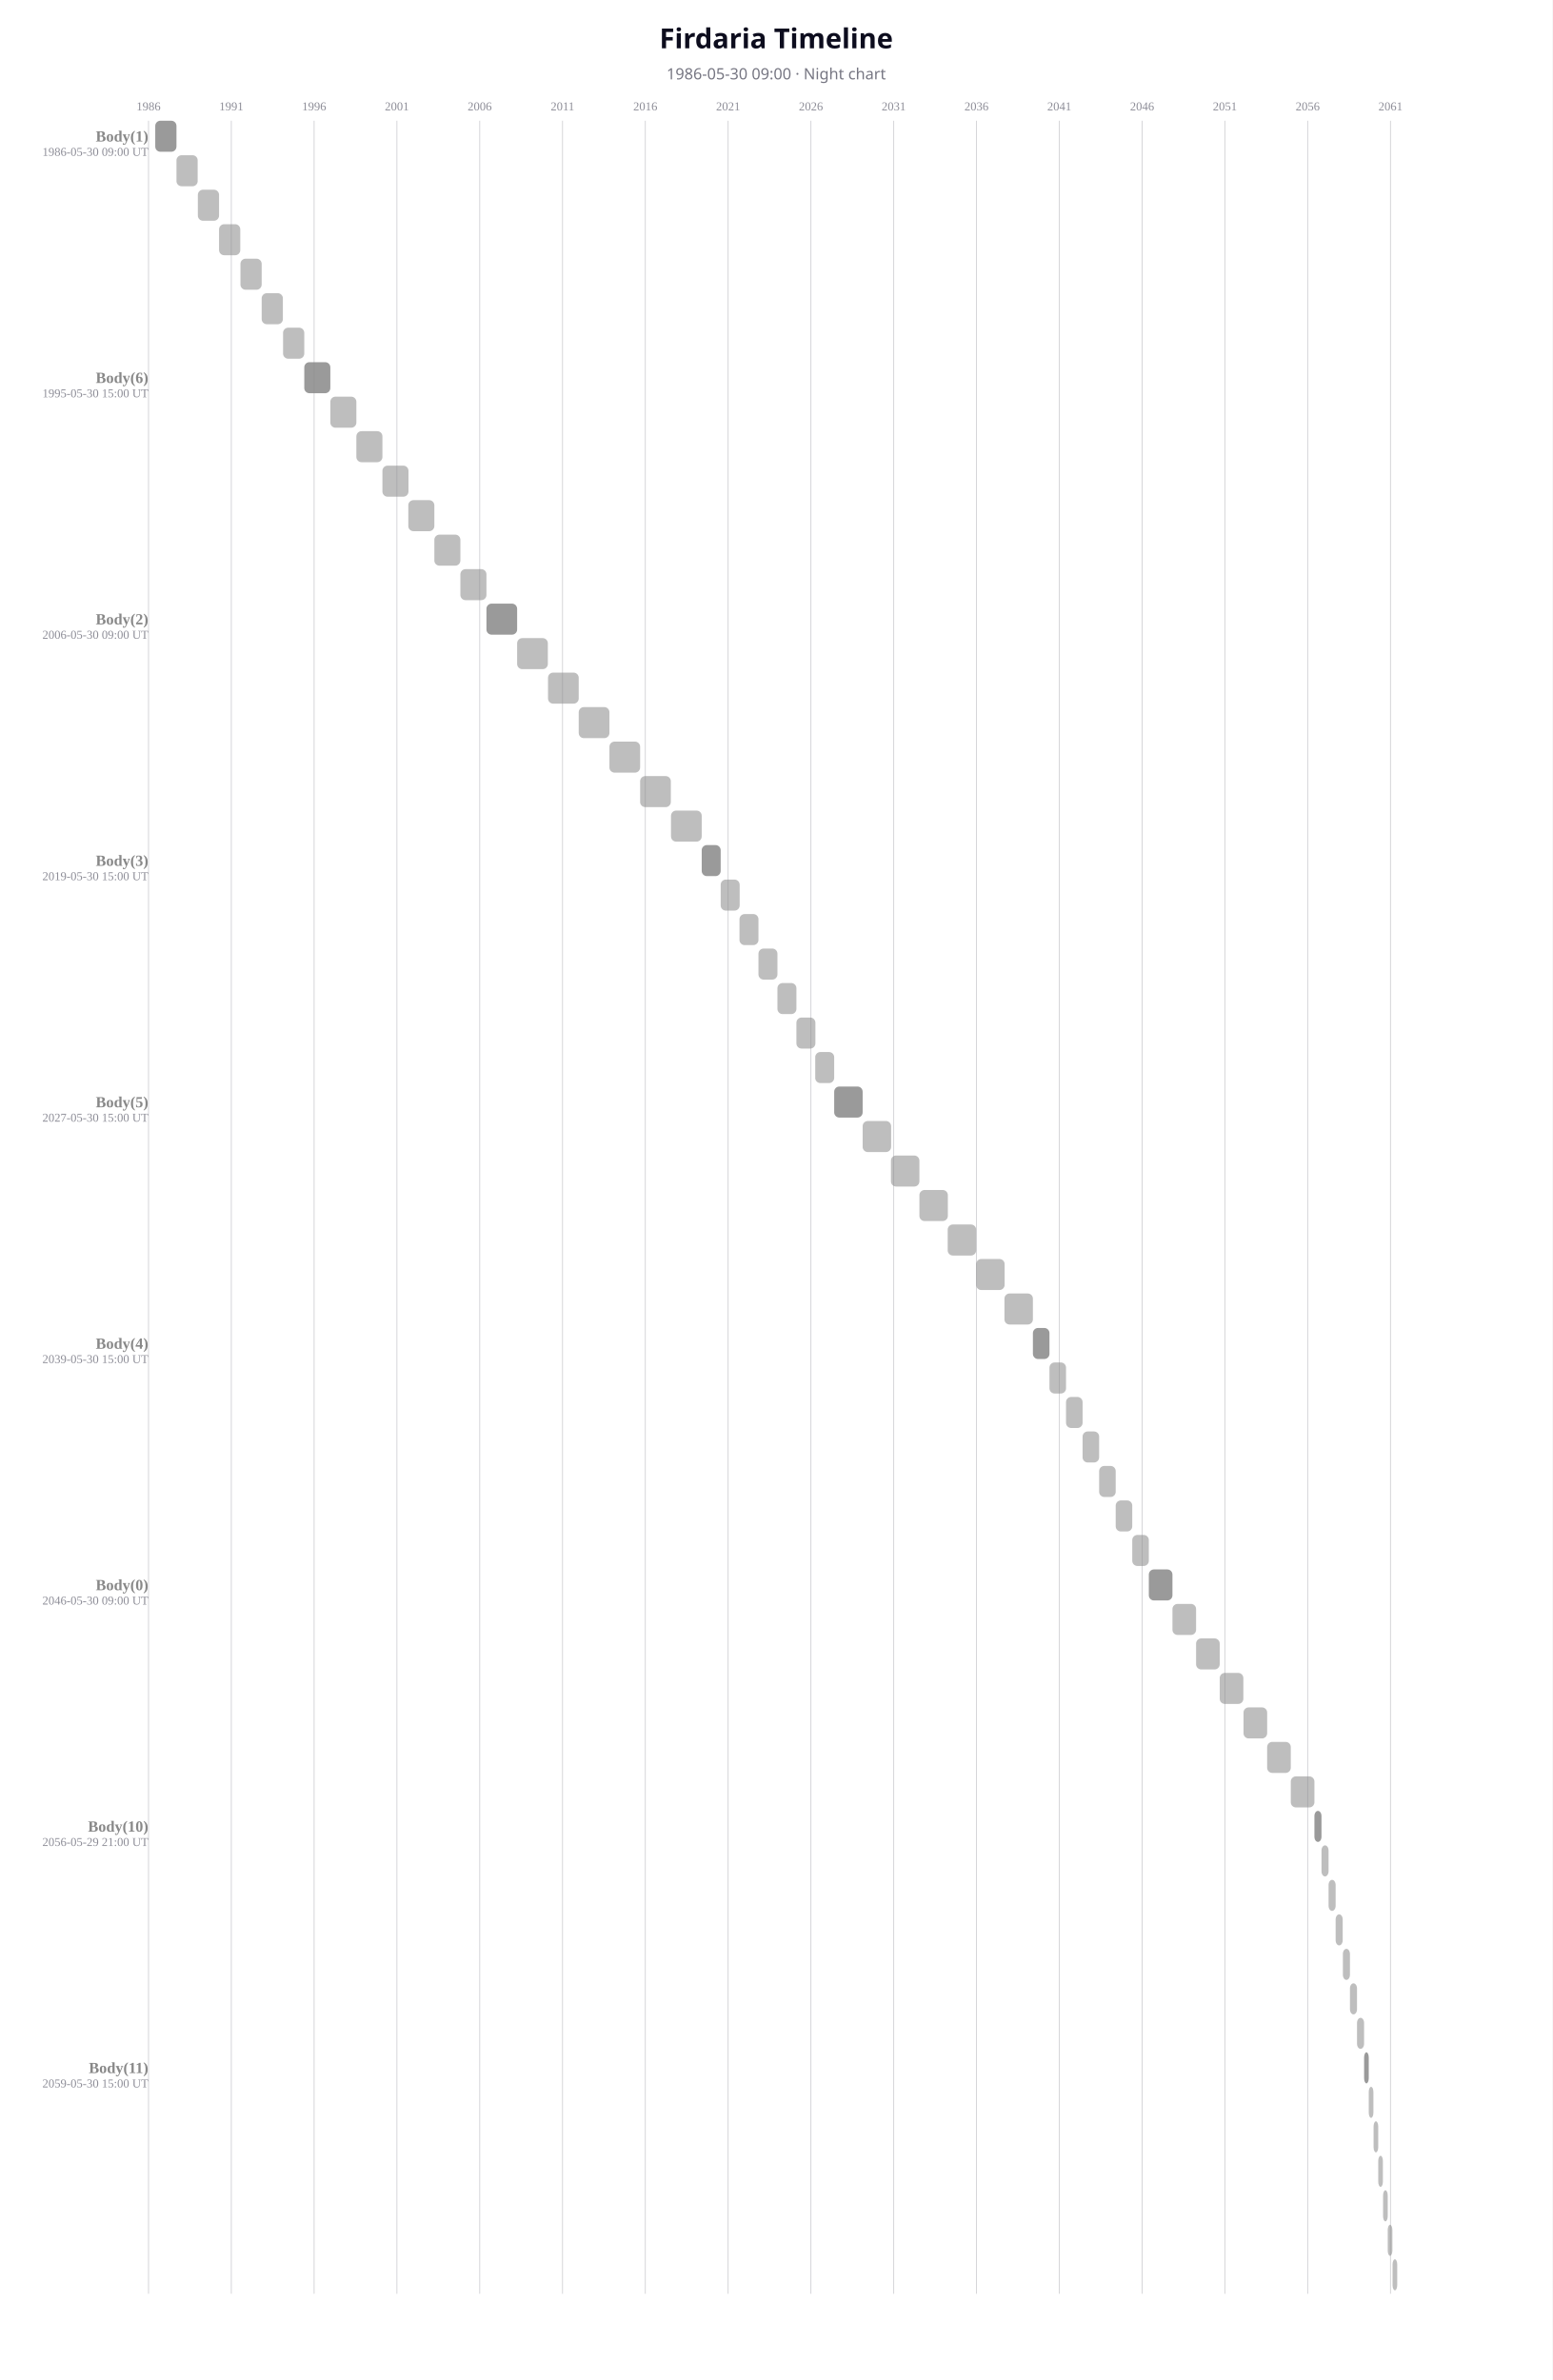
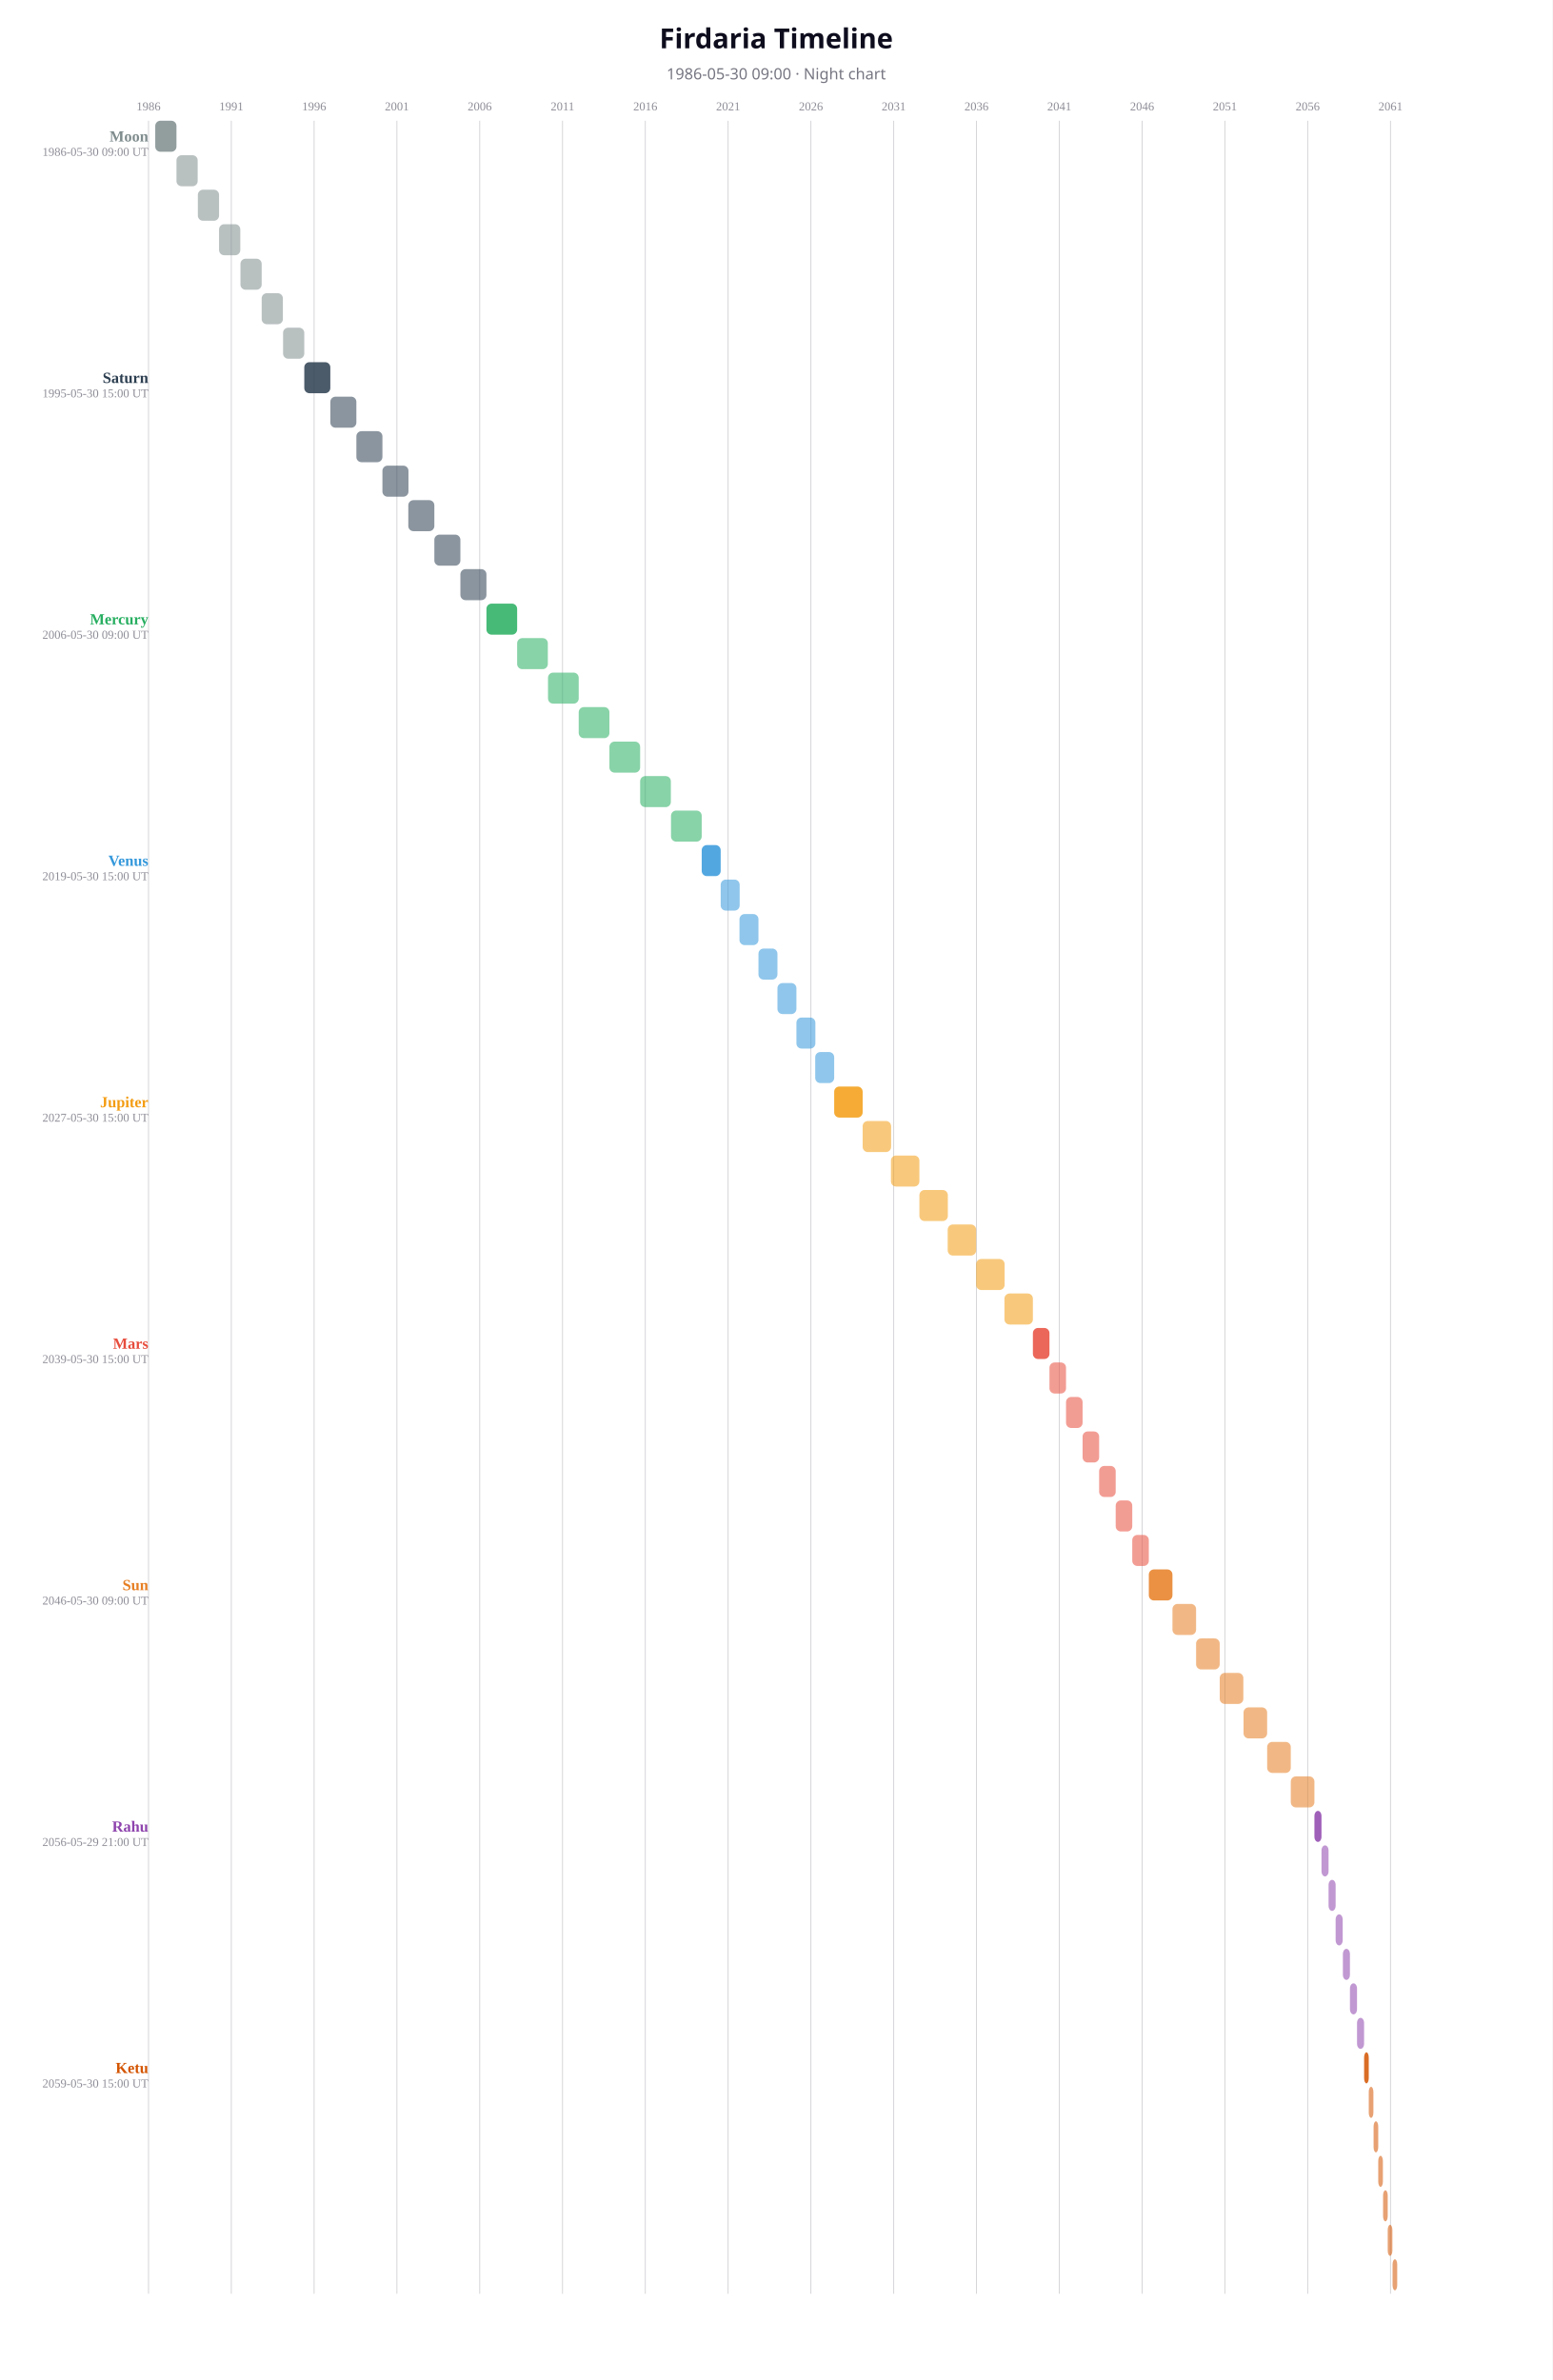
<svg xmlns="http://www.w3.org/2000/svg" viewBox="0 0 900 1380" width="900" height="1380">
  <rect width="900" height="1380" fill="#ffffff" />
  <text x="450" y="28" text-anchor="middle" font-size="16" font-weight="600" font-family="'Segoe UI',system-ui,sans-serif" fill="#0d0d1e">Firdaria Timeline</text>
  <text x="450" y="46" text-anchor="middle" font-size="9" font-family="'Segoe UI',system-ui,sans-serif" fill="#1a1a2e" opacity=".6">1986-05-30 09:00  ·  Night chart</text>
  <line x1="86.1" y1="70.0" x2="86.1" y2="1330.0" stroke="#1a1a2e" stroke-width="0.5" opacity=".2" />
  <text x="86.1" y="64.0" text-anchor="middle" font-size="7" fill="#1a1a2e" opacity=".5">1986</text>
  <line x1="134.1" y1="70.0" x2="134.1" y2="1330.0" stroke="#1a1a2e" stroke-width="0.5" opacity=".2" />
  <text x="134.1" y="64.0" text-anchor="middle" font-size="7" fill="#1a1a2e" opacity=".5">1991</text>
  <line x1="182.1" y1="70.0" x2="182.1" y2="1330.0" stroke="#1a1a2e" stroke-width="0.5" opacity=".2" />
  <text x="182.1" y="64.0" text-anchor="middle" font-size="7" fill="#1a1a2e" opacity=".5">1996</text>
  <line x1="230.1" y1="70.0" x2="230.1" y2="1330.0" stroke="#1a1a2e" stroke-width="0.5" opacity=".2" />
  <text x="230.1" y="64.0" text-anchor="middle" font-size="7" fill="#1a1a2e" opacity=".5">2001</text>
  <line x1="278.1" y1="70.0" x2="278.1" y2="1330.0" stroke="#1a1a2e" stroke-width="0.5" opacity=".2" />
  <text x="278.1" y="64.0" text-anchor="middle" font-size="7" fill="#1a1a2e" opacity=".5">2006</text>
  <line x1="326.1" y1="70.0" x2="326.1" y2="1330.0" stroke="#1a1a2e" stroke-width="0.5" opacity=".2" />
  <text x="326.1" y="64.0" text-anchor="middle" font-size="7" fill="#1a1a2e" opacity=".5">2011</text>
  <line x1="374.1" y1="70.0" x2="374.1" y2="1330.0" stroke="#1a1a2e" stroke-width="0.5" opacity=".2" />
  <text x="374.1" y="64.0" text-anchor="middle" font-size="7" fill="#1a1a2e" opacity=".5">2016</text>
  <line x1="422.1" y1="70.0" x2="422.1" y2="1330.0" stroke="#1a1a2e" stroke-width="0.5" opacity=".2" />
  <text x="422.1" y="64.0" text-anchor="middle" font-size="7" fill="#1a1a2e" opacity=".5">2021</text>
  <line x1="470.1" y1="70.0" x2="470.1" y2="1330.0" stroke="#1a1a2e" stroke-width="0.5" opacity=".2" />
  <text x="470.1" y="64.0" text-anchor="middle" font-size="7" fill="#1a1a2e" opacity=".5">2026</text>
  <line x1="518.1" y1="70.0" x2="518.1" y2="1330.0" stroke="#1a1a2e" stroke-width="0.5" opacity=".2" />
  <text x="518.1" y="64.0" text-anchor="middle" font-size="7" fill="#1a1a2e" opacity=".5">2031</text>
  <line x1="566.1" y1="70.0" x2="566.1" y2="1330.0" stroke="#1a1a2e" stroke-width="0.5" opacity=".2" />
  <text x="566.1" y="64.0" text-anchor="middle" font-size="7" fill="#1a1a2e" opacity=".5">2036</text>
  <line x1="614.1" y1="70.0" x2="614.1" y2="1330.0" stroke="#1a1a2e" stroke-width="0.5" opacity=".2" />
  <text x="614.1" y="64.0" text-anchor="middle" font-size="7" fill="#1a1a2e" opacity=".5">2041</text>
  <line x1="662.1" y1="70.0" x2="662.1" y2="1330.0" stroke="#1a1a2e" stroke-width="0.5" opacity=".2" />
  <text x="662.1" y="64.0" text-anchor="middle" font-size="7" fill="#1a1a2e" opacity=".5">2046</text>
  <line x1="710.1" y1="70.0" x2="710.1" y2="1330.0" stroke="#1a1a2e" stroke-width="0.5" opacity=".2" />
  <text x="710.1" y="64.0" text-anchor="middle" font-size="7" fill="#1a1a2e" opacity=".5">2051</text>
  <line x1="758.1" y1="70.0" x2="758.1" y2="1330.0" stroke="#1a1a2e" stroke-width="0.5" opacity=".2" />
  <text x="758.1" y="64.0" text-anchor="middle" font-size="7" fill="#1a1a2e" opacity=".5">2056</text>
  <line x1="806.1" y1="70.0" x2="806.1" y2="1330.0" stroke="#1a1a2e" stroke-width="0.5" opacity=".2" />
  <text x="806.1" y="64.0" text-anchor="middle" font-size="7" fill="#1a1a2e" opacity=".5">2061</text>
-   <rect x="90.0" y="70.0" width="12.3" height="18" rx="3" fill="#888" opacity="0.85" />
-   <text x="86.0" y="79.0" text-anchor="end" font-size="9" font-weight="600" dominant-baseline="central" fill="#888">Body(1)</text>
+   <rect x="90.0" y="70.0" width="12.3" height="18" rx="3" fill="#7f8c8d" opacity="0.85" />
+   <text x="86.0" y="79.0" text-anchor="end" font-size="9" font-weight="600" dominant-baseline="central" fill="#7f8c8d">Moon</text>
  <text x="86.0" y="88.0" text-anchor="end" font-size="7" dominant-baseline="central" fill="#1a1a2e" opacity=".5">1986-05-30 09:00 UT</text>
-   <rect x="102.3" y="90.0" width="12.3" height="18" rx="3" fill="#888" opacity="0.55" />
-   <rect x="114.7" y="110.0" width="12.3" height="18" rx="3" fill="#888" opacity="0.55" />
-   <rect x="127.0" y="130.0" width="12.3" height="18" rx="3" fill="#888" opacity="0.55" />
-   <rect x="139.4" y="150.0" width="12.3" height="18" rx="3" fill="#888" opacity="0.55" />
-   <rect x="151.7" y="170.0" width="12.3" height="18" rx="3" fill="#888" opacity="0.55" />
-   <rect x="164.1" y="190.0" width="12.3" height="18" rx="3" fill="#888" opacity="0.55" />
-   <rect x="176.4" y="210.0" width="15.1" height="18" rx="3" fill="#888" opacity="0.85" />
-   <text x="86.0" y="219.0" text-anchor="end" font-size="9" font-weight="600" dominant-baseline="central" fill="#888">Body(6)</text>
+   <rect x="102.3" y="90.0" width="12.3" height="18" rx="3" fill="#7f8c8d" opacity="0.55" />
+   <rect x="114.7" y="110.0" width="12.3" height="18" rx="3" fill="#7f8c8d" opacity="0.55" />
+   <rect x="127.0" y="130.0" width="12.3" height="18" rx="3" fill="#7f8c8d" opacity="0.55" />
+   <rect x="139.4" y="150.0" width="12.3" height="18" rx="3" fill="#7f8c8d" opacity="0.55" />
+   <rect x="151.7" y="170.0" width="12.3" height="18" rx="3" fill="#7f8c8d" opacity="0.55" />
+   <rect x="164.1" y="190.0" width="12.3" height="18" rx="3" fill="#7f8c8d" opacity="0.55" />
+   <rect x="176.4" y="210.0" width="15.1" height="18" rx="3" fill="#2c3e50" opacity="0.85" />
+   <text x="86.0" y="219.0" text-anchor="end" font-size="9" font-weight="600" dominant-baseline="central" fill="#2c3e50">Saturn</text>
  <text x="86.0" y="228.0" text-anchor="end" font-size="7" dominant-baseline="central" fill="#1a1a2e" opacity=".5">1995-05-30 15:00 UT</text>
-   <rect x="191.5" y="230.0" width="15.1" height="18" rx="3" fill="#888" opacity="0.55" />
-   <rect x="206.6" y="250.0" width="15.1" height="18" rx="3" fill="#888" opacity="0.55" />
-   <rect x="221.7" y="270.0" width="15.1" height="18" rx="3" fill="#888" opacity="0.55" />
-   <rect x="236.7" y="290.0" width="15.1" height="18" rx="3" fill="#888" opacity="0.55" />
-   <rect x="251.8" y="310.0" width="15.1" height="18" rx="3" fill="#888" opacity="0.55" />
-   <rect x="266.9" y="330.0" width="15.1" height="18" rx="3" fill="#888" opacity="0.55" />
-   <rect x="282.0" y="350.0" width="17.8" height="18" rx="3" fill="#888" opacity="0.85" />
-   <text x="86.0" y="359.0" text-anchor="end" font-size="9" font-weight="600" dominant-baseline="central" fill="#888">Body(2)</text>
+   <rect x="191.5" y="230.0" width="15.1" height="18" rx="3" fill="#2c3e50" opacity="0.55" />
+   <rect x="206.6" y="250.0" width="15.1" height="18" rx="3" fill="#2c3e50" opacity="0.55" />
+   <rect x="221.7" y="270.0" width="15.1" height="18" rx="3" fill="#2c3e50" opacity="0.55" />
+   <rect x="236.7" y="290.0" width="15.1" height="18" rx="3" fill="#2c3e50" opacity="0.55" />
+   <rect x="251.8" y="310.0" width="15.1" height="18" rx="3" fill="#2c3e50" opacity="0.55" />
+   <rect x="266.9" y="330.0" width="15.1" height="18" rx="3" fill="#2c3e50" opacity="0.55" />
+   <rect x="282.0" y="350.0" width="17.8" height="18" rx="3" fill="#27ae60" opacity="0.85" />
+   <text x="86.0" y="359.0" text-anchor="end" font-size="9" font-weight="600" dominant-baseline="central" fill="#27ae60">Mercury</text>
  <text x="86.0" y="368.0" text-anchor="end" font-size="7" dominant-baseline="central" fill="#1a1a2e" opacity=".5">2006-05-30 09:00 UT</text>
-   <rect x="299.8" y="370.0" width="17.8" height="18" rx="3" fill="#888" opacity="0.55" />
-   <rect x="317.7" y="390.0" width="17.8" height="18" rx="3" fill="#888" opacity="0.55" />
-   <rect x="335.5" y="410.0" width="17.8" height="18" rx="3" fill="#888" opacity="0.55" />
-   <rect x="353.3" y="430.0" width="17.8" height="18" rx="3" fill="#888" opacity="0.55" />
-   <rect x="371.1" y="450.0" width="17.8" height="18" rx="3" fill="#888" opacity="0.55" />
-   <rect x="389.0" y="470.0" width="17.8" height="18" rx="3" fill="#888" opacity="0.55" />
-   <rect x="406.8" y="490.0" width="11.0" height="18" rx="3" fill="#888" opacity="0.85" />
-   <text x="86.0" y="499.0" text-anchor="end" font-size="9" font-weight="600" dominant-baseline="central" fill="#888">Body(3)</text>
+   <rect x="299.8" y="370.0" width="17.8" height="18" rx="3" fill="#27ae60" opacity="0.55" />
+   <rect x="317.7" y="390.0" width="17.8" height="18" rx="3" fill="#27ae60" opacity="0.55" />
+   <rect x="335.5" y="410.0" width="17.8" height="18" rx="3" fill="#27ae60" opacity="0.55" />
+   <rect x="353.3" y="430.0" width="17.8" height="18" rx="3" fill="#27ae60" opacity="0.55" />
+   <rect x="371.1" y="450.0" width="17.8" height="18" rx="3" fill="#27ae60" opacity="0.55" />
+   <rect x="389.0" y="470.0" width="17.8" height="18" rx="3" fill="#27ae60" opacity="0.55" />
+   <rect x="406.8" y="490.0" width="11.0" height="18" rx="3" fill="#3498db" opacity="0.85" />
+   <text x="86.0" y="499.0" text-anchor="end" font-size="9" font-weight="600" dominant-baseline="central" fill="#3498db">Venus</text>
  <text x="86.0" y="508.0" text-anchor="end" font-size="7" dominant-baseline="central" fill="#1a1a2e" opacity=".5">2019-05-30 15:00 UT</text>
-   <rect x="417.8" y="510.0" width="11.0" height="18" rx="3" fill="#888" opacity="0.55" />
-   <rect x="428.7" y="530.0" width="11.0" height="18" rx="3" fill="#888" opacity="0.55" />
-   <rect x="439.7" y="550.0" width="11.0" height="18" rx="3" fill="#888" opacity="0.55" />
-   <rect x="450.7" y="570.0" width="11.0" height="18" rx="3" fill="#888" opacity="0.55" />
-   <rect x="461.7" y="590.0" width="11.0" height="18" rx="3" fill="#888" opacity="0.55" />
-   <rect x="472.6" y="610.0" width="11.0" height="18" rx="3" fill="#888" opacity="0.55" />
-   <rect x="483.6" y="630.0" width="16.5" height="18" rx="3" fill="#888" opacity="0.85" />
-   <text x="86.0" y="639.0" text-anchor="end" font-size="9" font-weight="600" dominant-baseline="central" fill="#888">Body(5)</text>
+   <rect x="417.8" y="510.0" width="11.0" height="18" rx="3" fill="#3498db" opacity="0.55" />
+   <rect x="428.7" y="530.0" width="11.0" height="18" rx="3" fill="#3498db" opacity="0.55" />
+   <rect x="439.7" y="550.0" width="11.0" height="18" rx="3" fill="#3498db" opacity="0.55" />
+   <rect x="450.7" y="570.0" width="11.0" height="18" rx="3" fill="#3498db" opacity="0.55" />
+   <rect x="461.7" y="590.0" width="11.0" height="18" rx="3" fill="#3498db" opacity="0.55" />
+   <rect x="472.6" y="610.0" width="11.0" height="18" rx="3" fill="#3498db" opacity="0.55" />
+   <rect x="483.6" y="630.0" width="16.5" height="18" rx="3" fill="#f39c12" opacity="0.85" />
+   <text x="86.0" y="639.0" text-anchor="end" font-size="9" font-weight="600" dominant-baseline="central" fill="#f39c12">Jupiter</text>
  <text x="86.0" y="648.0" text-anchor="end" font-size="7" dominant-baseline="central" fill="#1a1a2e" opacity=".5">2027-05-30 15:00 UT</text>
-   <rect x="500.1" y="650.0" width="16.5" height="18" rx="3" fill="#888" opacity="0.55" />
-   <rect x="516.5" y="670.0" width="16.5" height="18" rx="3" fill="#888" opacity="0.55" />
-   <rect x="533.0" y="690.0" width="16.5" height="18" rx="3" fill="#888" opacity="0.55" />
-   <rect x="549.4" y="710.0" width="16.5" height="18" rx="3" fill="#888" opacity="0.55" />
-   <rect x="565.9" y="730.0" width="16.5" height="18" rx="3" fill="#888" opacity="0.55" />
-   <rect x="582.3" y="750.0" width="16.5" height="18" rx="3" fill="#888" opacity="0.55" />
-   <rect x="598.8" y="770.0" width="9.6" height="18" rx="3" fill="#888" opacity="0.85" />
-   <text x="86.0" y="779.0" text-anchor="end" font-size="9" font-weight="600" dominant-baseline="central" fill="#888">Body(4)</text>
+   <rect x="500.1" y="650.0" width="16.5" height="18" rx="3" fill="#f39c12" opacity="0.55" />
+   <rect x="516.5" y="670.0" width="16.5" height="18" rx="3" fill="#f39c12" opacity="0.55" />
+   <rect x="533.0" y="690.0" width="16.5" height="18" rx="3" fill="#f39c12" opacity="0.55" />
+   <rect x="549.4" y="710.0" width="16.5" height="18" rx="3" fill="#f39c12" opacity="0.55" />
+   <rect x="565.9" y="730.0" width="16.5" height="18" rx="3" fill="#f39c12" opacity="0.55" />
+   <rect x="582.3" y="750.0" width="16.5" height="18" rx="3" fill="#f39c12" opacity="0.55" />
+   <rect x="598.8" y="770.0" width="9.6" height="18" rx="3" fill="#e74c3c" opacity="0.85" />
+   <text x="86.0" y="779.0" text-anchor="end" font-size="9" font-weight="600" dominant-baseline="central" fill="#e74c3c">Mars</text>
  <text x="86.0" y="788.0" text-anchor="end" font-size="7" dominant-baseline="central" fill="#1a1a2e" opacity=".5">2039-05-30 15:00 UT</text>
-   <rect x="608.4" y="790.0" width="9.6" height="18" rx="3" fill="#888" opacity="0.55" />
-   <rect x="618.0" y="810.0" width="9.6" height="18" rx="3" fill="#888" opacity="0.55" />
-   <rect x="627.6" y="830.0" width="9.6" height="18" rx="3" fill="#888" opacity="0.55" />
-   <rect x="637.2" y="850.0" width="9.6" height="18" rx="3" fill="#888" opacity="0.55" />
-   <rect x="646.8" y="870.0" width="9.6" height="18" rx="3" fill="#888" opacity="0.55" />
-   <rect x="656.4" y="890.0" width="9.6" height="18" rx="3" fill="#888" opacity="0.55" />
-   <rect x="666.0" y="910.0" width="13.7" height="18" rx="3" fill="#888" opacity="0.85" />
-   <text x="86.0" y="919.0" text-anchor="end" font-size="9" font-weight="600" dominant-baseline="central" fill="#888">Body(0)</text>
+   <rect x="608.4" y="790.0" width="9.6" height="18" rx="3" fill="#e74c3c" opacity="0.55" />
+   <rect x="618.0" y="810.0" width="9.6" height="18" rx="3" fill="#e74c3c" opacity="0.55" />
+   <rect x="627.6" y="830.0" width="9.6" height="18" rx="3" fill="#e74c3c" opacity="0.55" />
+   <rect x="637.2" y="850.0" width="9.6" height="18" rx="3" fill="#e74c3c" opacity="0.55" />
+   <rect x="646.8" y="870.0" width="9.6" height="18" rx="3" fill="#e74c3c" opacity="0.55" />
+   <rect x="656.4" y="890.0" width="9.6" height="18" rx="3" fill="#e74c3c" opacity="0.55" />
+   <rect x="666.0" y="910.0" width="13.7" height="18" rx="3" fill="#e67e22" opacity="0.85" />
+   <text x="86.0" y="919.0" text-anchor="end" font-size="9" font-weight="600" dominant-baseline="central" fill="#e67e22">Sun</text>
  <text x="86.0" y="928.0" text-anchor="end" font-size="7" dominant-baseline="central" fill="#1a1a2e" opacity=".5">2046-05-30 09:00 UT</text>
-   <rect x="679.7" y="930.0" width="13.7" height="18" rx="3" fill="#888" opacity="0.55" />
-   <rect x="693.4" y="950.0" width="13.7" height="18" rx="3" fill="#888" opacity="0.55" />
-   <rect x="707.1" y="970.0" width="13.7" height="18" rx="3" fill="#888" opacity="0.55" />
-   <rect x="720.9" y="990.0" width="13.7" height="18" rx="3" fill="#888" opacity="0.55" />
-   <rect x="734.6" y="1010.0" width="13.7" height="18" rx="3" fill="#888" opacity="0.55" />
-   <rect x="748.3" y="1030.0" width="13.7" height="18" rx="3" fill="#888" opacity="0.55" />
-   <rect x="762.0" y="1050.0" width="4.1" height="18" rx="3" fill="#888" opacity="0.85" />
-   <text x="86.0" y="1059.0" text-anchor="end" font-size="9" font-weight="600" dominant-baseline="central" fill="#888">Body(10)</text>
+   <rect x="679.7" y="930.0" width="13.7" height="18" rx="3" fill="#e67e22" opacity="0.55" />
+   <rect x="693.4" y="950.0" width="13.7" height="18" rx="3" fill="#e67e22" opacity="0.55" />
+   <rect x="707.1" y="970.0" width="13.7" height="18" rx="3" fill="#e67e22" opacity="0.55" />
+   <rect x="720.9" y="990.0" width="13.7" height="18" rx="3" fill="#e67e22" opacity="0.55" />
+   <rect x="734.6" y="1010.0" width="13.7" height="18" rx="3" fill="#e67e22" opacity="0.55" />
+   <rect x="748.3" y="1030.0" width="13.7" height="18" rx="3" fill="#e67e22" opacity="0.55" />
+   <rect x="762.0" y="1050.0" width="4.1" height="18" rx="3" fill="#8e44ad" opacity="0.85" />
+   <text x="86.0" y="1059.0" text-anchor="end" font-size="9" font-weight="600" dominant-baseline="central" fill="#8e44ad">Rahu</text>
  <text x="86.0" y="1068.0" text-anchor="end" font-size="7" dominant-baseline="central" fill="#1a1a2e" opacity=".5">2056-05-29 21:00 UT</text>
-   <rect x="766.1" y="1070.0" width="4.1" height="18" rx="3" fill="#888" opacity="0.55" />
-   <rect x="770.2" y="1090.0" width="4.1" height="18" rx="3" fill="#888" opacity="0.55" />
-   <rect x="774.3" y="1110.0" width="4.1" height="18" rx="3" fill="#888" opacity="0.55" />
-   <rect x="778.5" y="1130.0" width="4.1" height="18" rx="3" fill="#888" opacity="0.55" />
-   <rect x="782.6" y="1150.0" width="4.1" height="18" rx="3" fill="#888" opacity="0.55" />
-   <rect x="786.7" y="1170.0" width="4.1" height="18" rx="3" fill="#888" opacity="0.55" />
-   <rect x="790.8" y="1190.0" width="2.7" height="18" rx="3" fill="#888" opacity="0.85" />
-   <text x="86.0" y="1199.0" text-anchor="end" font-size="9" font-weight="600" dominant-baseline="central" fill="#888">Body(11)</text>
+   <rect x="766.1" y="1070.0" width="4.1" height="18" rx="3" fill="#8e44ad" opacity="0.55" />
+   <rect x="770.2" y="1090.0" width="4.1" height="18" rx="3" fill="#8e44ad" opacity="0.55" />
+   <rect x="774.3" y="1110.0" width="4.1" height="18" rx="3" fill="#8e44ad" opacity="0.55" />
+   <rect x="778.5" y="1130.0" width="4.1" height="18" rx="3" fill="#8e44ad" opacity="0.55" />
+   <rect x="782.6" y="1150.0" width="4.1" height="18" rx="3" fill="#8e44ad" opacity="0.55" />
+   <rect x="786.7" y="1170.0" width="4.1" height="18" rx="3" fill="#8e44ad" opacity="0.55" />
+   <rect x="790.8" y="1190.0" width="2.7" height="18" rx="3" fill="#d35400" opacity="0.85" />
+   <text x="86.0" y="1199.0" text-anchor="end" font-size="9" font-weight="600" dominant-baseline="central" fill="#d35400">Ketu</text>
  <text x="86.0" y="1208.0" text-anchor="end" font-size="7" dominant-baseline="central" fill="#1a1a2e" opacity=".5">2059-05-30 15:00 UT</text>
-   <rect x="793.5" y="1210.0" width="2.7" height="18" rx="3" fill="#888" opacity="0.55" />
-   <rect x="796.3" y="1230.0" width="2.7" height="18" rx="3" fill="#888" opacity="0.55" />
-   <rect x="799.0" y="1250.0" width="2.7" height="18" rx="3" fill="#888" opacity="0.55" />
-   <rect x="801.8" y="1270.0" width="2.7" height="18" rx="3" fill="#888" opacity="0.55" />
-   <rect x="804.5" y="1290.0" width="2.7" height="18" rx="3" fill="#888" opacity="0.55" />
-   <rect x="807.3" y="1310.0" width="2.7" height="18" rx="3" fill="#888" opacity="0.55" />
+   <rect x="793.5" y="1210.0" width="2.7" height="18" rx="3" fill="#d35400" opacity="0.55" />
+   <rect x="796.3" y="1230.0" width="2.7" height="18" rx="3" fill="#d35400" opacity="0.55" />
+   <rect x="799.0" y="1250.0" width="2.7" height="18" rx="3" fill="#d35400" opacity="0.55" />
+   <rect x="801.8" y="1270.0" width="2.7" height="18" rx="3" fill="#d35400" opacity="0.55" />
+   <rect x="804.5" y="1290.0" width="2.7" height="18" rx="3" fill="#d35400" opacity="0.55" />
+   <rect x="807.3" y="1310.0" width="2.7" height="18" rx="3" fill="#d35400" opacity="0.55" />
</svg>
